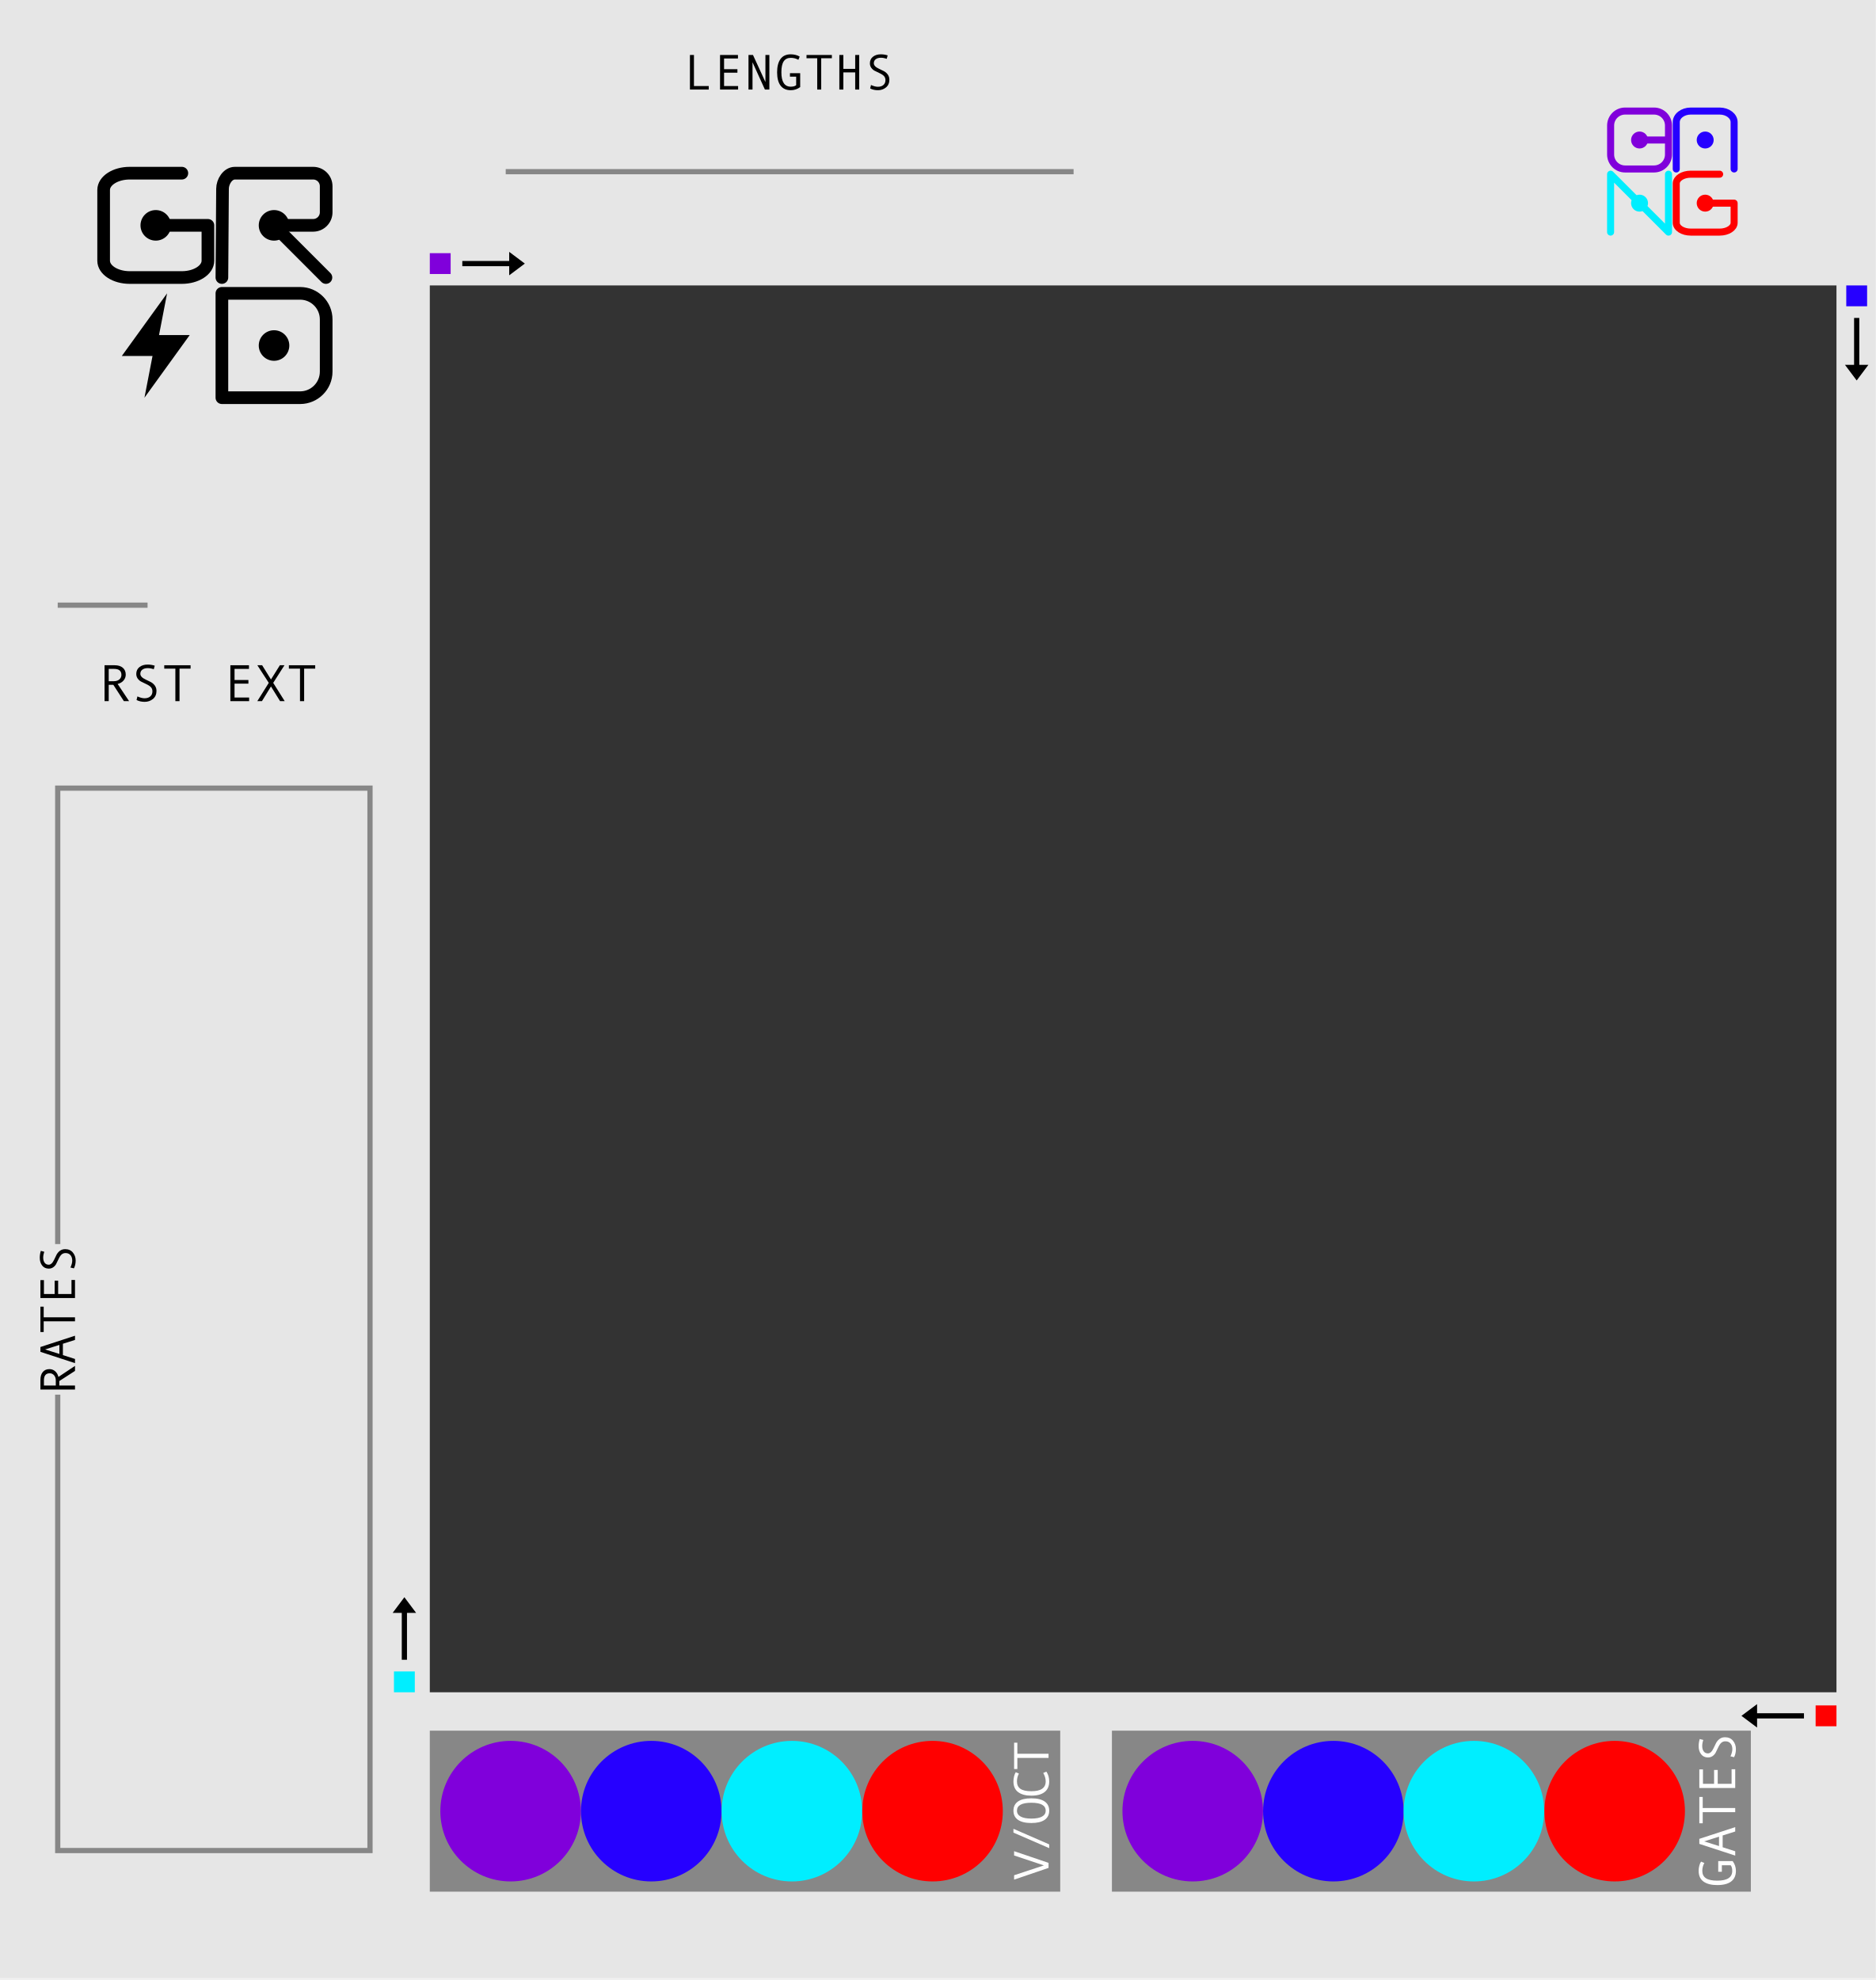
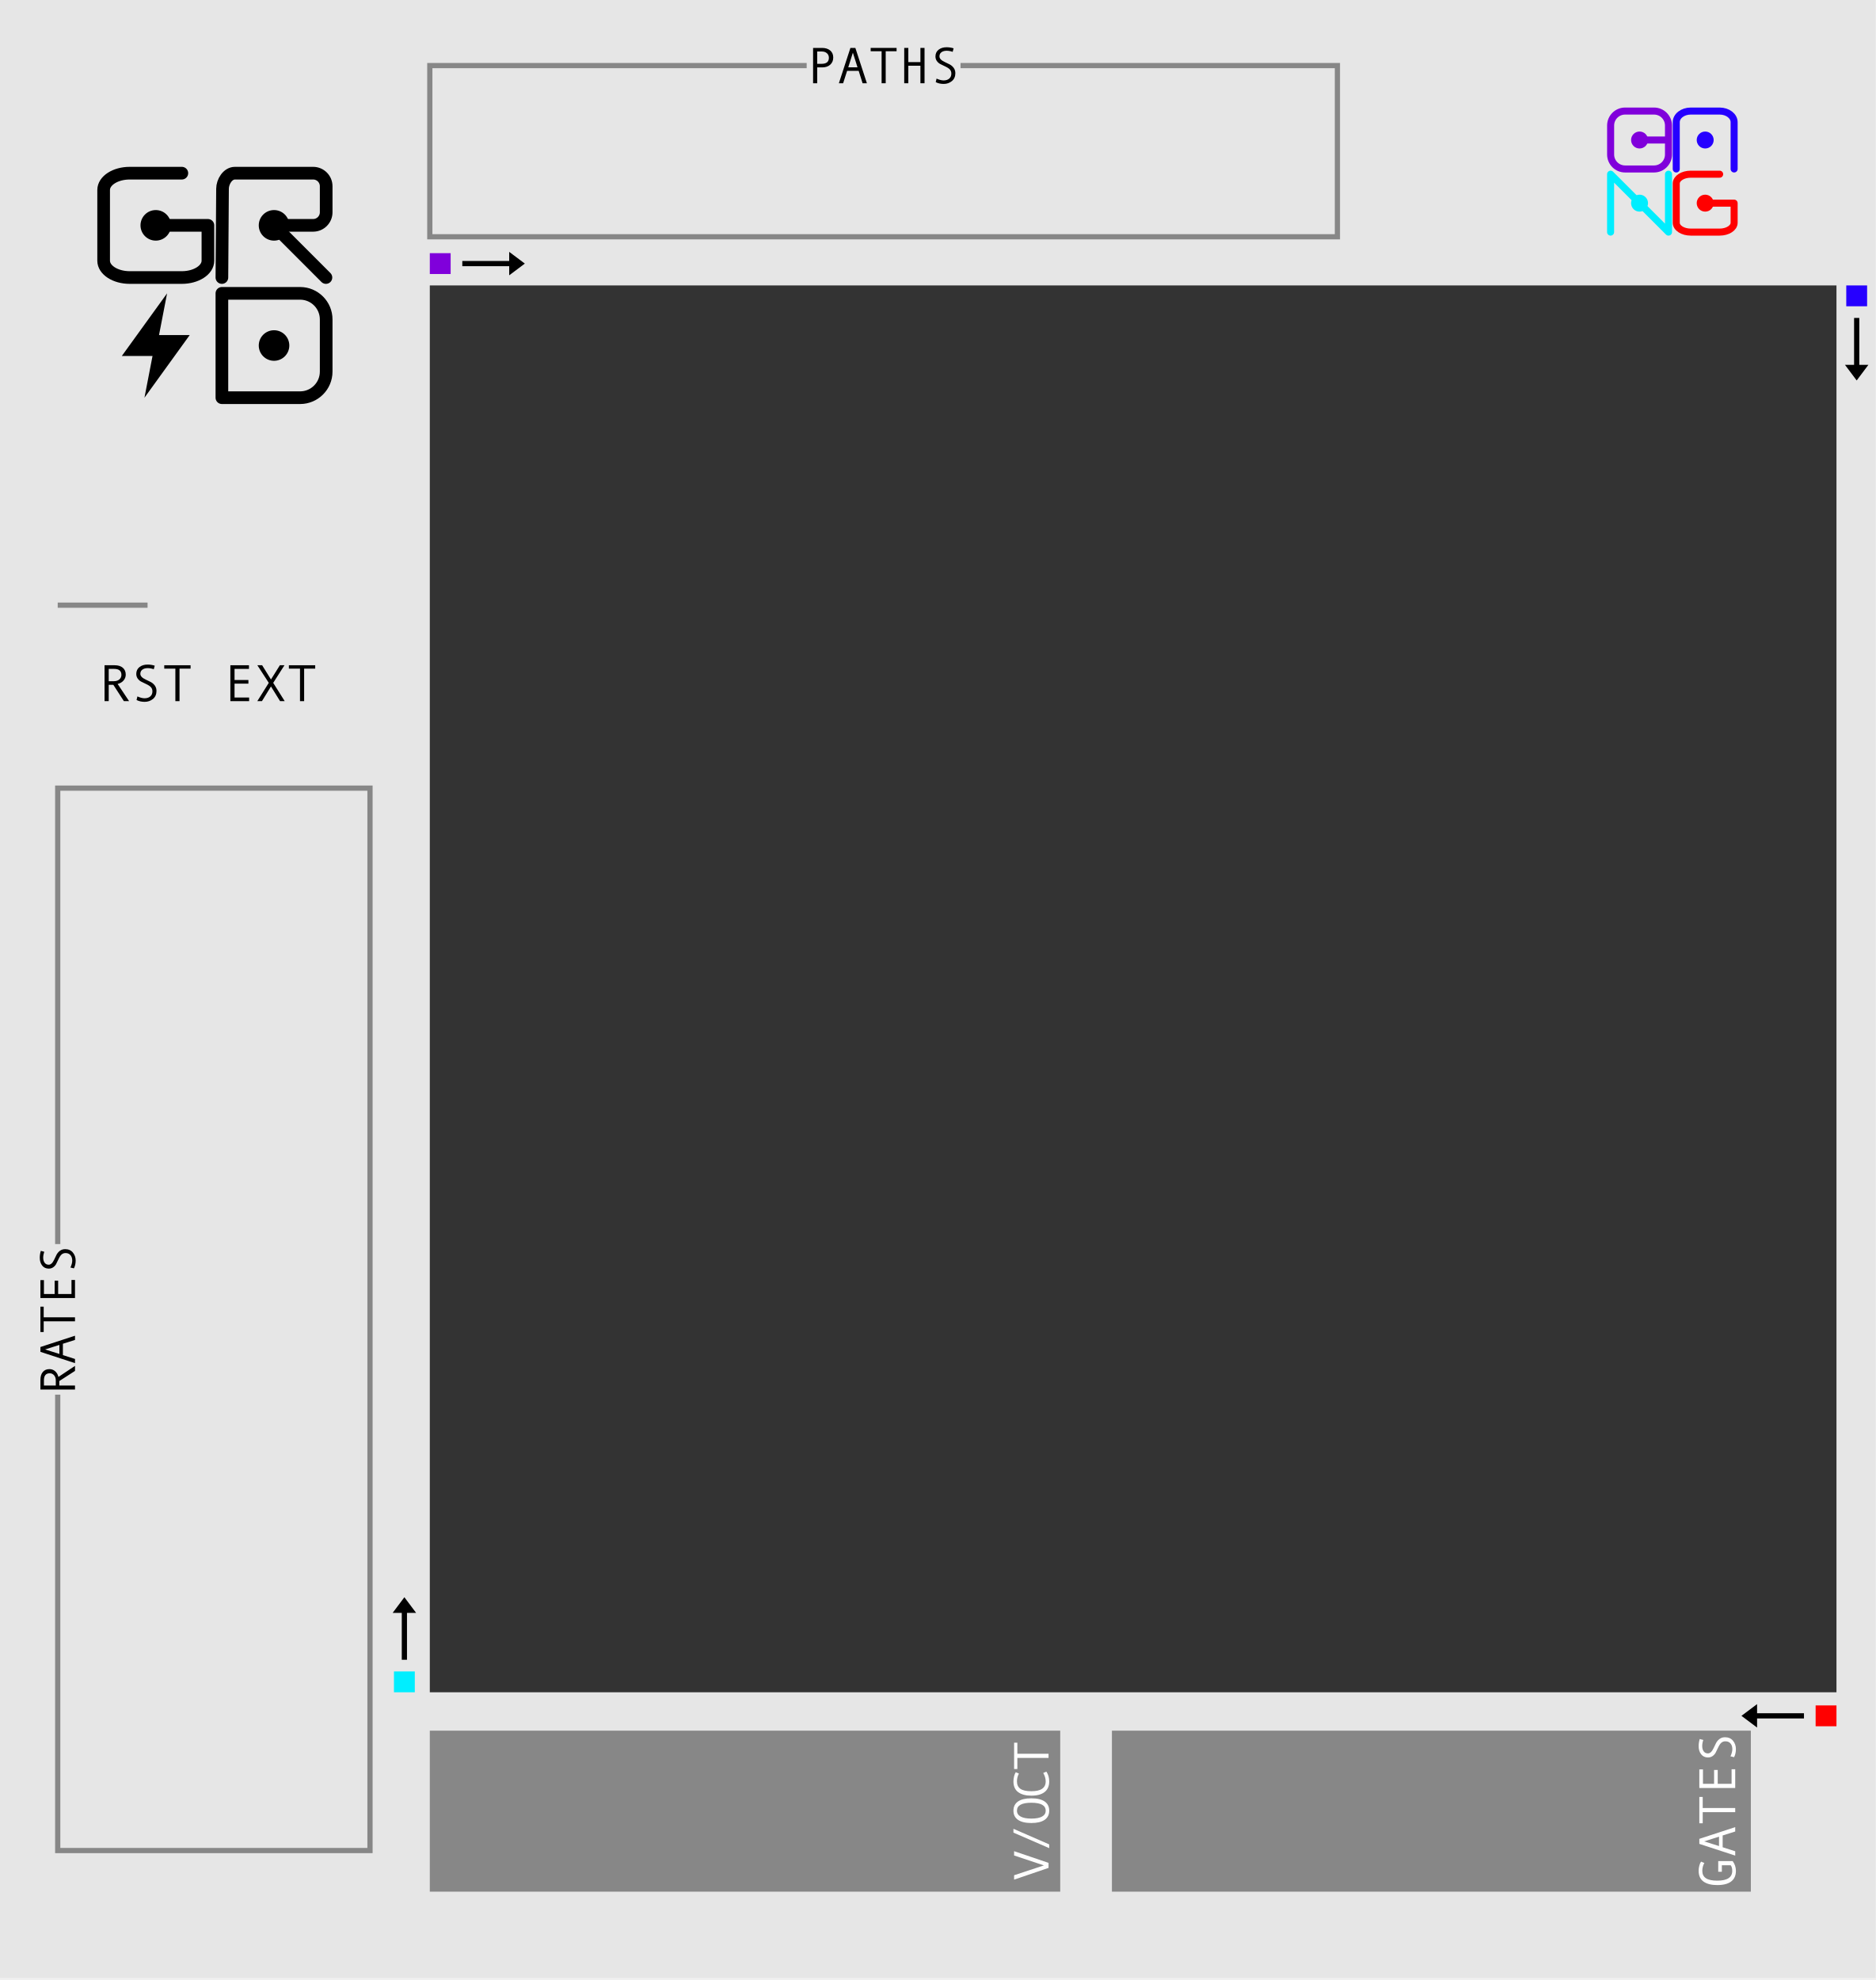
<svg xmlns="http://www.w3.org/2000/svg" width="100%" height="100%" viewBox="0 0 360 380" version="1.1" xml:space="preserve" style="fill-rule:evenodd;clip-rule:evenodd;stroke-miterlimit:36.5;">
  <rect id="StochSeqGrid" x="0" y="0" width="360" height="379.6" style="fill:none;" />
  <clipPath id="_clip1">
    <rect x="0" y="0" width="360" height="379.6" />
  </clipPath>
  <g clip-path="url(#_clip1)">
    <g id="Layer1">
      <rect id="background" x="0" y="0" width="360" height="380.662" style="fill:#e6e6e6;" />
      <rect id="rect" x="82.5" y="54.78" width="270" height="270" style="fill:#333;" />
-       <path d="M97.07,32.947l109,-0" style="fill:none;stroke:#282828;stroke-opacity:0.5;stroke-width:1px;" />
      <path d="M11.078,116.144l17.246,0" style="fill:none;stroke:#282828;stroke-opacity:0.5;stroke-width:1px;" />
      <rect x="82.5" y="48.587" width="4" height="4" style="fill:#8000db;" />
      <path d="M75.619,320.78l0,4l4,-0l0,-4l-4,-0Z" style="fill:#0ef;" />
      <path d="M358.381,58.78l-0,-4l-4,-0l-0,4l4,-0Z" style="fill:#2600ff;" />
      <rect x="348.5" y="327.303" width="4" height="4" style="fill:#f00;" />
      <path d="M97.738,48.337l3,2.25l-3,2.25l0,-4.5Z" />
      <path d="M88.738,50.587l9.6,-0" style="fill:none;stroke:#000;stroke-width:1px;" />
      <path d="M75.369,309.541l2.25,-3l2.25,3l-4.5,0Z" />
      <path d="M77.619,318.541l0,-9.6" style="fill:none;stroke:#000;stroke-width:1px;" />
      <path d="M358.631,70.018l-2.25,3l-2.25,-3l4.5,-0Z" />
      <path d="M356.381,61.018l-0,9.6" style="fill:none;stroke:#000;stroke-width:1px;" />
      <path d="M337.262,331.553l-3,-2.25l3,-2.25l-0,4.5Z" />
      <path d="M346.262,329.303l-9.6,0" style="fill:none;stroke:#000;stroke-width:1px;" />
      <rect x="213.429" y="332.149" width="122.637" height="30.895" style="fill:#282828;fill-opacity:0.5;" />
      <rect x="82.5" y="332.149" width="121.005" height="30.895" style="fill:#282828;fill-opacity:0.5;" />
      <rect x="11.078" y="151.258" width="59.94" height="203.895" style="fill:none;stroke:#282828;stroke-opacity:0.5;stroke-width:1px;stroke-miterlimit:1.5;" />
+       <rect x="82.5" y="12.587" width="174.207" height="32.854" style="fill:none;stroke:#282828;stroke-opacity:0.5;stroke-width:1px;stroke-miterlimit:1.5;" />
      <g id="grid">
        <g>
          <circle cx="52.6" cy="66.311" r="2.932" />
          <path d="M62.607,61.301c0,-2.761 -2.242,-5.003 -5.003,-5.003l-15.012,-0l0,20.026l15.012,0c2.761,0 5.003,-2.242 5.003,-5.003l0,-10.02Z" style="fill:none;stroke:#000;stroke-width:2.43px;stroke-linejoin:round;stroke-miterlimit:3;" />
        </g>
        <g>
          <circle cx="52.6" cy="43.248" r="2.932" />
          <path d="M52.553,43.248l10.007,10.014" style="fill:none;stroke:#000;stroke-width:2.43px;stroke-linecap:round;stroke-miterlimit:1.5;" />
          <path d="M52.553,43.248l7.551,0c1.382,0 2.503,-1.122 2.503,-2.503l0,-5.007c0,-1.382 -1.121,-2.503 -2.503,-2.503l-15.008,-0c-1.382,-0 -2.384,1.623 -2.384,3.004l-0.12,17.023" style="fill:none;stroke:#000;stroke-width:2.43px;stroke-linecap:round;stroke-linejoin:round;stroke-miterlimit:3;" />
        </g>
        <g>
          <circle cx="29.9" cy="43.248" r="2.932" />
          <path d="M34.904,33.235l-10.008,-0c-2.761,-0 -5.003,1.445 -5.003,3.224l-0,13.578c-0,1.78 2.242,3.225 5.003,3.225l10.008,-0c2.762,-0 5.004,-1.445 5.004,-3.225l-0,-6.789l-10.008,0" style="fill:none;stroke:#000;stroke-width:2.43px;stroke-linecap:round;stroke-linejoin:round;stroke-miterlimit:3;" />
        </g>
        <path d="M30.523,64.308l5.89,0l-8.684,12.016l1.548,-8.01l-5.89,-0l8.684,-12.016l-1.548,8.01Z" />
      </g>
      <g id="logo">
        <g>
          <circle cx="314.704" cy="26.871" r="1.627" style="fill:#8000db;" />
          <path d="M314.704,26.871l5.554,0" style="fill:none;stroke:#8000db;stroke-width:1.35px;stroke-miterlimit:1.5;" />
          <path d="M320.258,24.091c0,-1.533 -1.244,-2.777 -2.777,-2.777l-5.554,-0c-1.532,-0 -2.777,1.244 -2.777,2.777l0,5.56c0,1.533 1.245,2.777 2.777,2.777l5.554,0c1.533,0 2.777,-1.244 2.777,-2.777l0,-5.56Z" style="fill:none;stroke:#8000db;stroke-width:1.35px;stroke-linejoin:round;stroke-miterlimit:3;" />
        </g>
        <g>
          <circle cx="327.302" cy="38.988" r="1.627" style="fill:#f00;" />
          <path d="M330.079,33.431l-5.554,-0c-1.532,-0 -2.777,0.802 -2.777,1.79l0,7.535c0,0.988 1.245,1.789 2.777,1.789l5.554,0c1.533,0 2.777,-0.801 2.777,-1.789l0,-3.768l-5.554,0" style="fill:none;stroke:#f00;stroke-width:1.35px;stroke-linecap:round;stroke-linejoin:round;stroke-miterlimit:3;" />
        </g>
        <g>
          <circle cx="327.302" cy="26.871" r="1.627" style="fill:#2600ff;" />
          <path d="M332.856,32.428l0,-8.981c0,-1.177 -1.244,-2.133 -2.777,-2.133l-5.554,-0c-1.532,-0 -2.777,0.956 -2.777,2.133l0,8.981" style="fill:none;stroke:#2600ff;stroke-width:1.35px;stroke-linecap:round;stroke-linejoin:round;stroke-miterlimit:3;" />
        </g>
        <g>
          <circle cx="314.701" cy="38.988" r="1.627" style="fill:#0ef;" />
          <path d="M309.144,44.545l-0,-11.114l11.114,11.114l0,-11.114" style="fill:none;stroke:#0ef;stroke-width:1.35px;stroke-linecap:round;stroke-linejoin:round;stroke-miterlimit:1.5;" />
        </g>
      </g>
      <g>
        <path d="M194.652,355.276l6.611,2.246l0,0.962l-6.611,2.251l-0,-0.84l5.721,-1.889l-5.721,-1.9l-0,-0.83Z" style="fill:#fff;fill-rule:nonzero;" />
        <path d="M194.525,350.982l6.865,2.993l-0,0.718l-6.865,-2.978l0,-0.733Z" style="fill:#fff;fill-rule:nonzero;" />
        <path d="M194.525,347.504c0,-0.772 0.293,-1.36 0.879,-1.766c0.585,-0.405 1.437,-0.607 2.556,-0.607c1.112,-0 1.961,0.201 2.549,0.605c0.587,0.404 0.881,0.993 0.881,1.768c-0,0.768 -0.293,1.355 -0.879,1.76c-0.586,0.405 -1.436,0.608 -2.551,0.608c-1.115,-0 -1.967,-0.202 -2.554,-0.606c-0.587,-0.403 -0.881,-0.991 -0.881,-1.762Zm6.19,-0c-0,-1.016 -0.919,-1.524 -2.755,-1.524c-1.84,0 -2.76,0.508 -2.76,1.524c-0,0.494 0.238,0.871 0.714,1.13c0.477,0.259 1.159,0.388 2.046,0.388c0.896,0 1.58,-0.128 2.05,-0.386c0.47,-0.257 0.705,-0.634 0.705,-1.132Z" style="fill:#fff;fill-rule:nonzero;" />
        <path d="M200.851,340.011c0.359,0.541 0.539,1.167 0.539,1.88c-0,0.892 -0.294,1.57 -0.881,2.034c-0.588,0.464 -1.437,0.696 -2.549,0.696c-1.075,-0 -1.916,-0.225 -2.524,-0.674c-0.607,-0.449 -0.911,-1.134 -0.911,-2.056c0,-0.332 0.041,-0.66 0.122,-0.986c0.081,-0.326 0.189,-0.588 0.323,-0.786l0.605,0.264c-0.25,0.459 -0.375,0.961 -0.375,1.508c-0,0.635 0.221,1.107 0.663,1.416c0.442,0.31 1.141,0.464 2.097,0.464c1.836,0 2.755,-0.626 2.755,-1.88c-0,-0.53 -0.156,-1.074 -0.469,-1.631l0.605,-0.249Z" style="fill:#fff;fill-rule:nonzero;" />
        <path d="M195.275,334.458l-0,2.124l5.988,-0l0,0.796l-5.988,-0l-0,2.133l-0.623,0l-0,-5.053l0.623,-0Z" style="fill:#fff;fill-rule:nonzero;" />
      </g>
      <g>
        <path d="M47.817,134.564l-3.599,0l0,-6.89l3.57,0l-0,0.699l-2.769,-0l-0,2.133l2.661,0l0,0.699l-2.661,-0l-0,2.661l2.798,-0l-0,0.698Z" style="fill-rule:nonzero;" />
        <path d="M54.648,134.564l-0.889,0l-1.748,-2.822l-1.733,2.822l-0.889,0l2.202,-3.511l-2.192,-3.379l0.918,0l1.694,2.73l1.709,-2.73l0.879,0l-2.158,3.379l2.207,3.511Z" style="fill-rule:nonzero;" />
        <path d="M60.502,128.324l-2.124,-0l0,6.24l-0.796,0l0,-6.24l-2.133,-0l-0,-0.65l5.053,0l0,0.65Z" style="fill-rule:nonzero;" />
      </g>
      <g>
        <path d="M24.78,134.564l-1.001,0l-2.022,-3.13l-0.889,0l0,3.13l-0.8,0l-0,-6.89l1.948,0c0.654,0 1.171,0.159 1.55,0.477c0.379,0.317 0.569,0.759 0.569,1.325c-0,0.42 -0.138,0.794 -0.415,1.121c-0.277,0.327 -0.658,0.549 -1.143,0.666l2.203,3.301Zm-3.912,-3.828l1.011,-0c0.423,-0 0.767,-0.115 1.03,-0.344c0.264,-0.23 0.396,-0.519 0.396,-0.867c-0,-0.768 -0.469,-1.152 -1.406,-1.152l-1.031,-0l0,2.363Z" style="fill-rule:nonzero;" />
        <path d="M29.516,128.436c-0.41,-0.14 -0.799,-0.21 -1.167,-0.21c-0.417,0 -0.756,0.095 -1.018,0.286c-0.262,0.19 -0.393,0.461 -0.393,0.813c-0,0.416 0.343,0.783 1.03,1.098c0.508,0.235 0.844,0.398 1.008,0.489c0.165,0.091 0.332,0.216 0.501,0.376c0.169,0.159 0.305,0.347 0.407,0.564c0.103,0.216 0.154,0.459 0.154,0.73c0,0.67 -0.225,1.19 -0.676,1.56c-0.451,0.369 -0.982,0.554 -1.594,0.554c-0.593,-0 -1.112,-0.117 -1.558,-0.352l0.166,-0.688c0.524,0.238 0.982,0.356 1.372,0.356c0.456,0 0.821,-0.118 1.096,-0.354c0.276,-0.236 0.413,-0.56 0.413,-0.974c0,-0.306 -0.089,-0.565 -0.269,-0.779c-0.179,-0.213 -0.509,-0.43 -0.991,-0.651c-0.495,-0.228 -0.814,-0.384 -0.959,-0.467c-0.145,-0.083 -0.289,-0.198 -0.432,-0.344c-0.144,-0.146 -0.254,-0.311 -0.332,-0.493c-0.078,-0.182 -0.118,-0.381 -0.118,-0.596c0,-0.57 0.206,-1.014 0.616,-1.333c0.41,-0.319 0.929,-0.478 1.557,-0.478c0.459,-0 0.915,0.07 1.368,0.21l-0.181,0.683Z" style="fill-rule:nonzero;" />
        <path d="M36.581,128.324l-2.124,-0l0,6.24l-0.796,0l0,-6.24l-2.133,-0l-0,-0.65l5.053,0l0,0.65Z" style="fill-rule:nonzero;" />
      </g>
      <g>
        <path d="M332.578,357.184c0.414,0.563 0.62,1.186 0.62,1.87c0,0.895 -0.303,1.574 -0.91,2.036c-0.608,0.462 -1.495,0.693 -2.664,0.693c-1.13,0 -2.008,-0.223 -2.637,-0.671c-0.628,-0.448 -0.942,-1.134 -0.942,-2.058c-0,-0.332 0.042,-0.661 0.127,-0.986c0.084,-0.326 0.197,-0.588 0.337,-0.787l0.63,0.264c-0.261,0.459 -0.391,0.962 -0.391,1.509c0,0.631 0.231,1.103 0.693,1.413c0.463,0.311 1.19,0.467 2.183,0.467c1.914,-0 2.871,-0.627 2.871,-1.88c0,-0.472 -0.099,-0.829 -0.298,-1.069l-1.699,-0l0,1.24l-0.693,-0l-0,-2.041l2.773,-0Z" style="fill:#fff;fill-rule:nonzero;" />
        <path d="M333.066,350.66l0,0.84l-2.412,0.762l0,2.261l2.412,0.771l0,0.83l-6.889,-2.251l-0,-0.962l6.889,-2.251Zm-3.11,1.831l-2.852,0.904l2.852,0.898l0,-1.802Z" style="fill:#fff;fill-rule:nonzero;" />
        <path d="M326.826,344.869l0,2.124l6.24,0l0,0.796l-6.24,0l0,2.134l-0.649,0l-0,-5.054l0.649,0Z" style="fill:#fff;fill-rule:nonzero;" />
        <path d="M333.066,339.552l0,3.599l-6.889,-0l-0,-3.57l0.698,0l-0,2.769l2.134,-0l-0,-2.661l0.698,-0l0,2.661l2.661,-0l0,-2.798l0.698,-0Z" style="fill:#fff;fill-rule:nonzero;" />
        <path d="M326.938,333.932c-0.14,0.41 -0.209,0.799 -0.209,1.167c-0,0.417 0.095,0.756 0.285,1.018c0.191,0.262 0.462,0.393 0.813,0.393c0.417,-0 0.783,-0.343 1.099,-1.03c0.234,-0.508 0.397,-0.844 0.488,-1.009c0.091,-0.164 0.217,-0.331 0.376,-0.5c0.16,-0.169 0.348,-0.305 0.564,-0.408c0.216,-0.102 0.46,-0.154 0.73,-0.154c0.671,0 1.191,0.226 1.56,0.677c0.369,0.45 0.554,0.982 0.554,1.594c0,0.592 -0.117,1.112 -0.351,1.558l-0.689,-0.167c0.238,-0.524 0.357,-0.981 0.357,-1.372c-0,-0.455 -0.118,-0.821 -0.354,-1.096c-0.236,-0.275 -0.561,-0.412 -0.974,-0.412c-0.306,-0 -0.566,0.089 -0.779,0.268c-0.214,0.179 -0.431,0.51 -0.652,0.991c-0.228,0.495 -0.383,0.815 -0.466,0.96c-0.083,0.145 -0.198,0.289 -0.345,0.432c-0.146,0.143 -0.311,0.254 -0.493,0.332c-0.182,0.078 -0.381,0.117 -0.596,0.117c-0.569,0 -1.014,-0.205 -1.333,-0.615c-0.319,-0.41 -0.478,-0.929 -0.478,-1.558c-0,-0.459 0.07,-0.914 0.21,-1.367l0.683,0.181Z" style="fill:#fff;fill-rule:nonzero;" />
      </g>
      <g>
        <path d="M5.658,267.66l0,-28.899l10.835,0l0,28.899l-10.835,-0Z" style="fill:#e6e6e6;fill-rule:nonzero;" />
        <path d="M14.396,262.139l-0,0.964l-3.015,1.947l0,0.856l3.015,-0l-0,0.771l-6.636,0l0,-1.876c0,-0.631 0.153,-1.128 0.459,-1.494c0.305,-0.365 0.731,-0.547 1.277,-0.547c0.404,-0 0.764,0.133 1.079,0.399c0.315,0.267 0.529,0.634 0.642,1.101l3.179,-2.121Zm-3.687,3.767l-0,-0.974c-0,-0.407 -0.111,-0.738 -0.332,-0.992c-0.221,-0.254 -0.499,-0.381 -0.834,-0.381c-0.74,0 -1.11,0.452 -1.11,1.354l-0,0.993l2.276,-0Z" style="fill-rule:nonzero;" />
        <path d="M14.396,256.35l-0,0.808l-2.323,0.734l-0,2.178l2.323,0.743l-0,0.799l-6.636,-2.168l0,-0.926l6.636,-2.168Zm-2.996,1.763l-2.746,0.87l2.746,0.866l0,-1.736Z" style="fill-rule:nonzero;" />
        <path d="M8.386,250.772l-0,2.046l6.01,-0l-0,0.766l-6.01,0l-0,2.055l-0.626,0l0,-4.867l0.626,0Z" style="fill-rule:nonzero;" />
        <path d="M14.396,245.651l-0,3.466l-6.636,-0l0,-3.438l0.673,-0l-0,2.666l2.055,0l-0,-2.563l0.672,0l0,2.563l2.563,0l0,-2.694l0.673,-0Z" style="fill-rule:nonzero;" />
        <path d="M8.494,240.238c-0.135,0.395 -0.202,0.769 -0.202,1.124c-0,0.401 0.091,0.728 0.275,0.98c0.183,0.253 0.444,0.379 0.783,0.379c0.401,-0 0.754,-0.331 1.058,-0.992c0.226,-0.49 0.382,-0.813 0.47,-0.972c0.088,-0.158 0.209,-0.319 0.362,-0.482c0.154,-0.163 0.335,-0.294 0.544,-0.392c0.208,-0.099 0.442,-0.148 0.703,-0.148c0.645,-0 1.146,0.217 1.502,0.651c0.356,0.434 0.534,0.946 0.534,1.535c-0,0.571 -0.113,1.071 -0.339,1.501l-0.663,-0.16c0.229,-0.505 0.344,-0.946 0.344,-1.322c-0,-0.439 -0.114,-0.791 -0.341,-1.056c-0.228,-0.265 -0.54,-0.397 -0.939,-0.397c-0.294,-0 -0.544,0.086 -0.75,0.259c-0.205,0.172 -0.414,0.49 -0.628,0.954c-0.219,0.477 -0.369,0.785 -0.449,0.924c-0.08,0.14 -0.19,0.279 -0.331,0.417c-0.141,0.138 -0.3,0.244 -0.475,0.319c-0.176,0.076 -0.367,0.113 -0.574,0.113c-0.549,0 -0.977,-0.197 -1.284,-0.592c-0.307,-0.395 -0.461,-0.895 -0.461,-1.501c0,-0.442 0.068,-0.88 0.203,-1.316l0.658,0.174Z" style="fill-rule:nonzero;" />
      </g>
      <g>
-         <path d="M136.041,17.187l-3.611,-0l-0,-6.636l0.771,0l-0,5.963l2.84,0l0,0.673Z" style="fill-rule:nonzero;" />
-         <path d="M141.675,17.187l-3.466,-0l0,-6.636l3.438,0l0,0.673l-2.666,-0l-0,2.055l2.563,-0l-0,0.672l-2.563,0l-0,2.563l2.694,0l0,0.673Z" style="fill-rule:nonzero;" />
-         <path d="M147.676,17.187l-0.856,-0l-2.379,-5.239l-0,5.239l-0.772,-0l0,-6.636l0.861,0l2.389,5.192l0,-5.192l0.757,0l0,6.636Z" style="fill-rule:nonzero;" />
-         <path d="M153.592,16.716c-0.542,0.399 -1.142,0.598 -1.801,0.598c-0.862,-0 -1.516,-0.293 -1.961,-0.877c-0.445,-0.585 -0.668,-1.44 -0.668,-2.566c0,-1.088 0.216,-1.934 0.647,-2.539c0.431,-0.605 1.092,-0.908 1.982,-0.908c0.32,0 0.637,0.041 0.95,0.122c0.314,0.082 0.566,0.19 0.757,0.325l-0.254,0.607c-0.442,-0.251 -0.926,-0.377 -1.453,-0.377c-0.608,0 -1.062,0.223 -1.361,0.668c-0.3,0.445 -0.449,1.146 -0.449,2.102c-0,1.844 0.603,2.766 1.81,2.766c0.455,-0 0.798,-0.096 1.03,-0.287l0,-1.637l-1.194,0l-0,-0.668l1.965,0l0,2.671Z" style="fill-rule:nonzero;" />
-         <path d="M159.673,11.177l-2.046,-0l0,6.01l-0.766,-0l-0,-6.01l-2.055,-0l-0,-0.626l4.867,0l0,0.626Z" style="fill-rule:nonzero;" />
-         <path d="M164.921,17.187l-0.771,-0l0,-3.292l-2.271,-0l-0,3.292l-0.772,-0l0,-6.636l0.772,0l-0,2.667l2.271,-0l0,-2.667l0.771,0l0,6.636Z" style="fill-rule:nonzero;" />
-         <path d="M170.207,11.285c-0.395,-0.135 -0.769,-0.203 -1.124,-0.203c-0.401,0 -0.728,0.092 -0.98,0.276c-0.252,0.183 -0.379,0.444 -0.379,0.783c0,0.401 0.331,0.754 0.993,1.058c0.489,0.225 0.812,0.382 0.971,0.47c0.158,0.088 0.319,0.209 0.482,0.362c0.163,0.154 0.294,0.335 0.393,0.543c0.098,0.209 0.148,0.443 0.148,0.703c-0,0.646 -0.217,1.147 -0.652,1.503c-0.434,0.356 -0.946,0.534 -1.535,0.534c-0.571,-0 -1.071,-0.113 -1.5,-0.339l0.16,-0.663c0.504,0.229 0.945,0.343 1.321,0.343c0.439,0 0.791,-0.113 1.056,-0.341c0.265,-0.227 0.397,-0.54 0.397,-0.938c0,-0.295 -0.086,-0.545 -0.258,-0.75c-0.173,-0.205 -0.491,-0.415 -0.955,-0.628c-0.477,-0.219 -0.785,-0.369 -0.924,-0.449c-0.14,-0.08 -0.278,-0.19 -0.416,-0.331c-0.138,-0.142 -0.245,-0.3 -0.32,-0.475c-0.075,-0.176 -0.113,-0.367 -0.113,-0.574c-0,-0.549 0.197,-0.977 0.592,-1.284c0.396,-0.307 0.896,-0.461 1.501,-0.461c0.442,0 0.881,0.067 1.316,0.202l-0.174,0.659Z" style="fill-rule:nonzero;" />
+         <rect x="154.837" y="7.048" width="29.532" height="11.073" style="fill:#e6e6e6;fill-rule:nonzero;" />
+         <path d="M156.068,9.196l1.72,0c0.651,0 1.171,0.164 1.562,0.49c0.391,0.327 0.586,0.777 0.586,1.351c0,0.577 -0.194,1.037 -0.583,1.382c-0.39,0.344 -0.9,0.516 -1.531,0.516l-0.966,0l-0,3.042l-0.788,0l-0,-6.781Zm0.788,3.052l0.855,0c0.926,0 1.389,-0.388 1.389,-1.163c0,-0.359 -0.125,-0.649 -0.377,-0.87c-0.251,-0.221 -0.576,-0.331 -0.973,-0.331l-0.894,-0l-0,2.364Z" style="fill-rule:nonzero;" />
+         <path d="M166.396,15.977l-0.827,0l-0.75,-2.374l-2.225,0l-0.759,2.374l-0.817,0l2.215,-6.781l0.947,0l2.216,6.781Zm-1.803,-3.061l-0.889,-2.807l-0.884,2.807l1.773,0Z" style="fill-rule:nonzero;" />
+         <path d="M172.095,9.835l-2.09,0l-0,6.142l-0.784,0l0,-6.142l-2.1,0l0,-0.639l4.974,0l0,0.639Z" style="fill-rule:nonzero;" />
+         <path d="M177.459,15.977l-0.789,0l0,-3.364l-2.321,0l0,3.364l-0.788,0l0,-6.781l0.788,0l0,2.725l2.321,0l0,-2.725l0.789,0l-0,6.781Z" style="fill-rule:nonzero;" />
+         <path d="M182.86,9.946c-0.403,-0.138 -0.786,-0.207 -1.148,-0.207c-0.41,0 -0.744,0.094 -1.002,0.281c-0.258,0.188 -0.387,0.455 -0.387,0.801c-0,0.41 0.338,0.77 1.014,1.081c0.5,0.231 0.83,0.391 0.992,0.481c0.162,0.089 0.326,0.213 0.493,0.37c0.166,0.157 0.3,0.342 0.401,0.555c0.101,0.213 0.152,0.452 0.152,0.718c-0,0.66 -0.222,1.172 -0.666,1.536c-0.444,0.363 -0.967,0.545 -1.569,0.545c-0.583,0 -1.094,-0.115 -1.533,-0.346l0.163,-0.678c0.516,0.234 0.966,0.351 1.351,0.351c0.448,0 0.808,-0.116 1.079,-0.348c0.27,-0.232 0.406,-0.552 0.406,-0.959c-0,-0.301 -0.088,-0.557 -0.265,-0.766c-0.176,-0.21 -0.501,-0.424 -0.975,-0.642c-0.487,-0.224 -0.802,-0.377 -0.945,-0.459c-0.142,-0.082 -0.284,-0.195 -0.425,-0.339c-0.141,-0.144 -0.25,-0.306 -0.327,-0.485c-0.077,-0.18 -0.115,-0.375 -0.115,-0.586c-0,-0.561 0.202,-0.999 0.605,-1.312c0.404,-0.314 0.915,-0.471 1.534,-0.471c0.451,-0 0.9,0.068 1.345,0.206l-0.178,0.673Z" style="fill-rule:nonzero;" />
      </g>
-       <circle cx="228.937" cy="347.596" r="13.488" style="fill:#8000db;" />
-       <circle cx="98.008" cy="347.596" r="13.488" style="fill:#8000db;" />
-       <circle cx="255.934" cy="347.596" r="13.488" style="fill:#2600ff;" />
-       <circle cx="125.004" cy="347.596" r="13.488" style="fill:#2600ff;" />
-       <circle cx="282.91" cy="347.596" r="13.488" style="fill:#0ef;" />
-       <circle cx="152.001" cy="347.596" r="13.488" style="fill:#0ef;" />
-       <circle cx="309.926" cy="347.596" r="13.488" style="fill:#f00;" />
-       <circle cx="178.997" cy="347.596" r="13.488" style="fill:#f00;" />
    </g>
  </g>
</svg>
